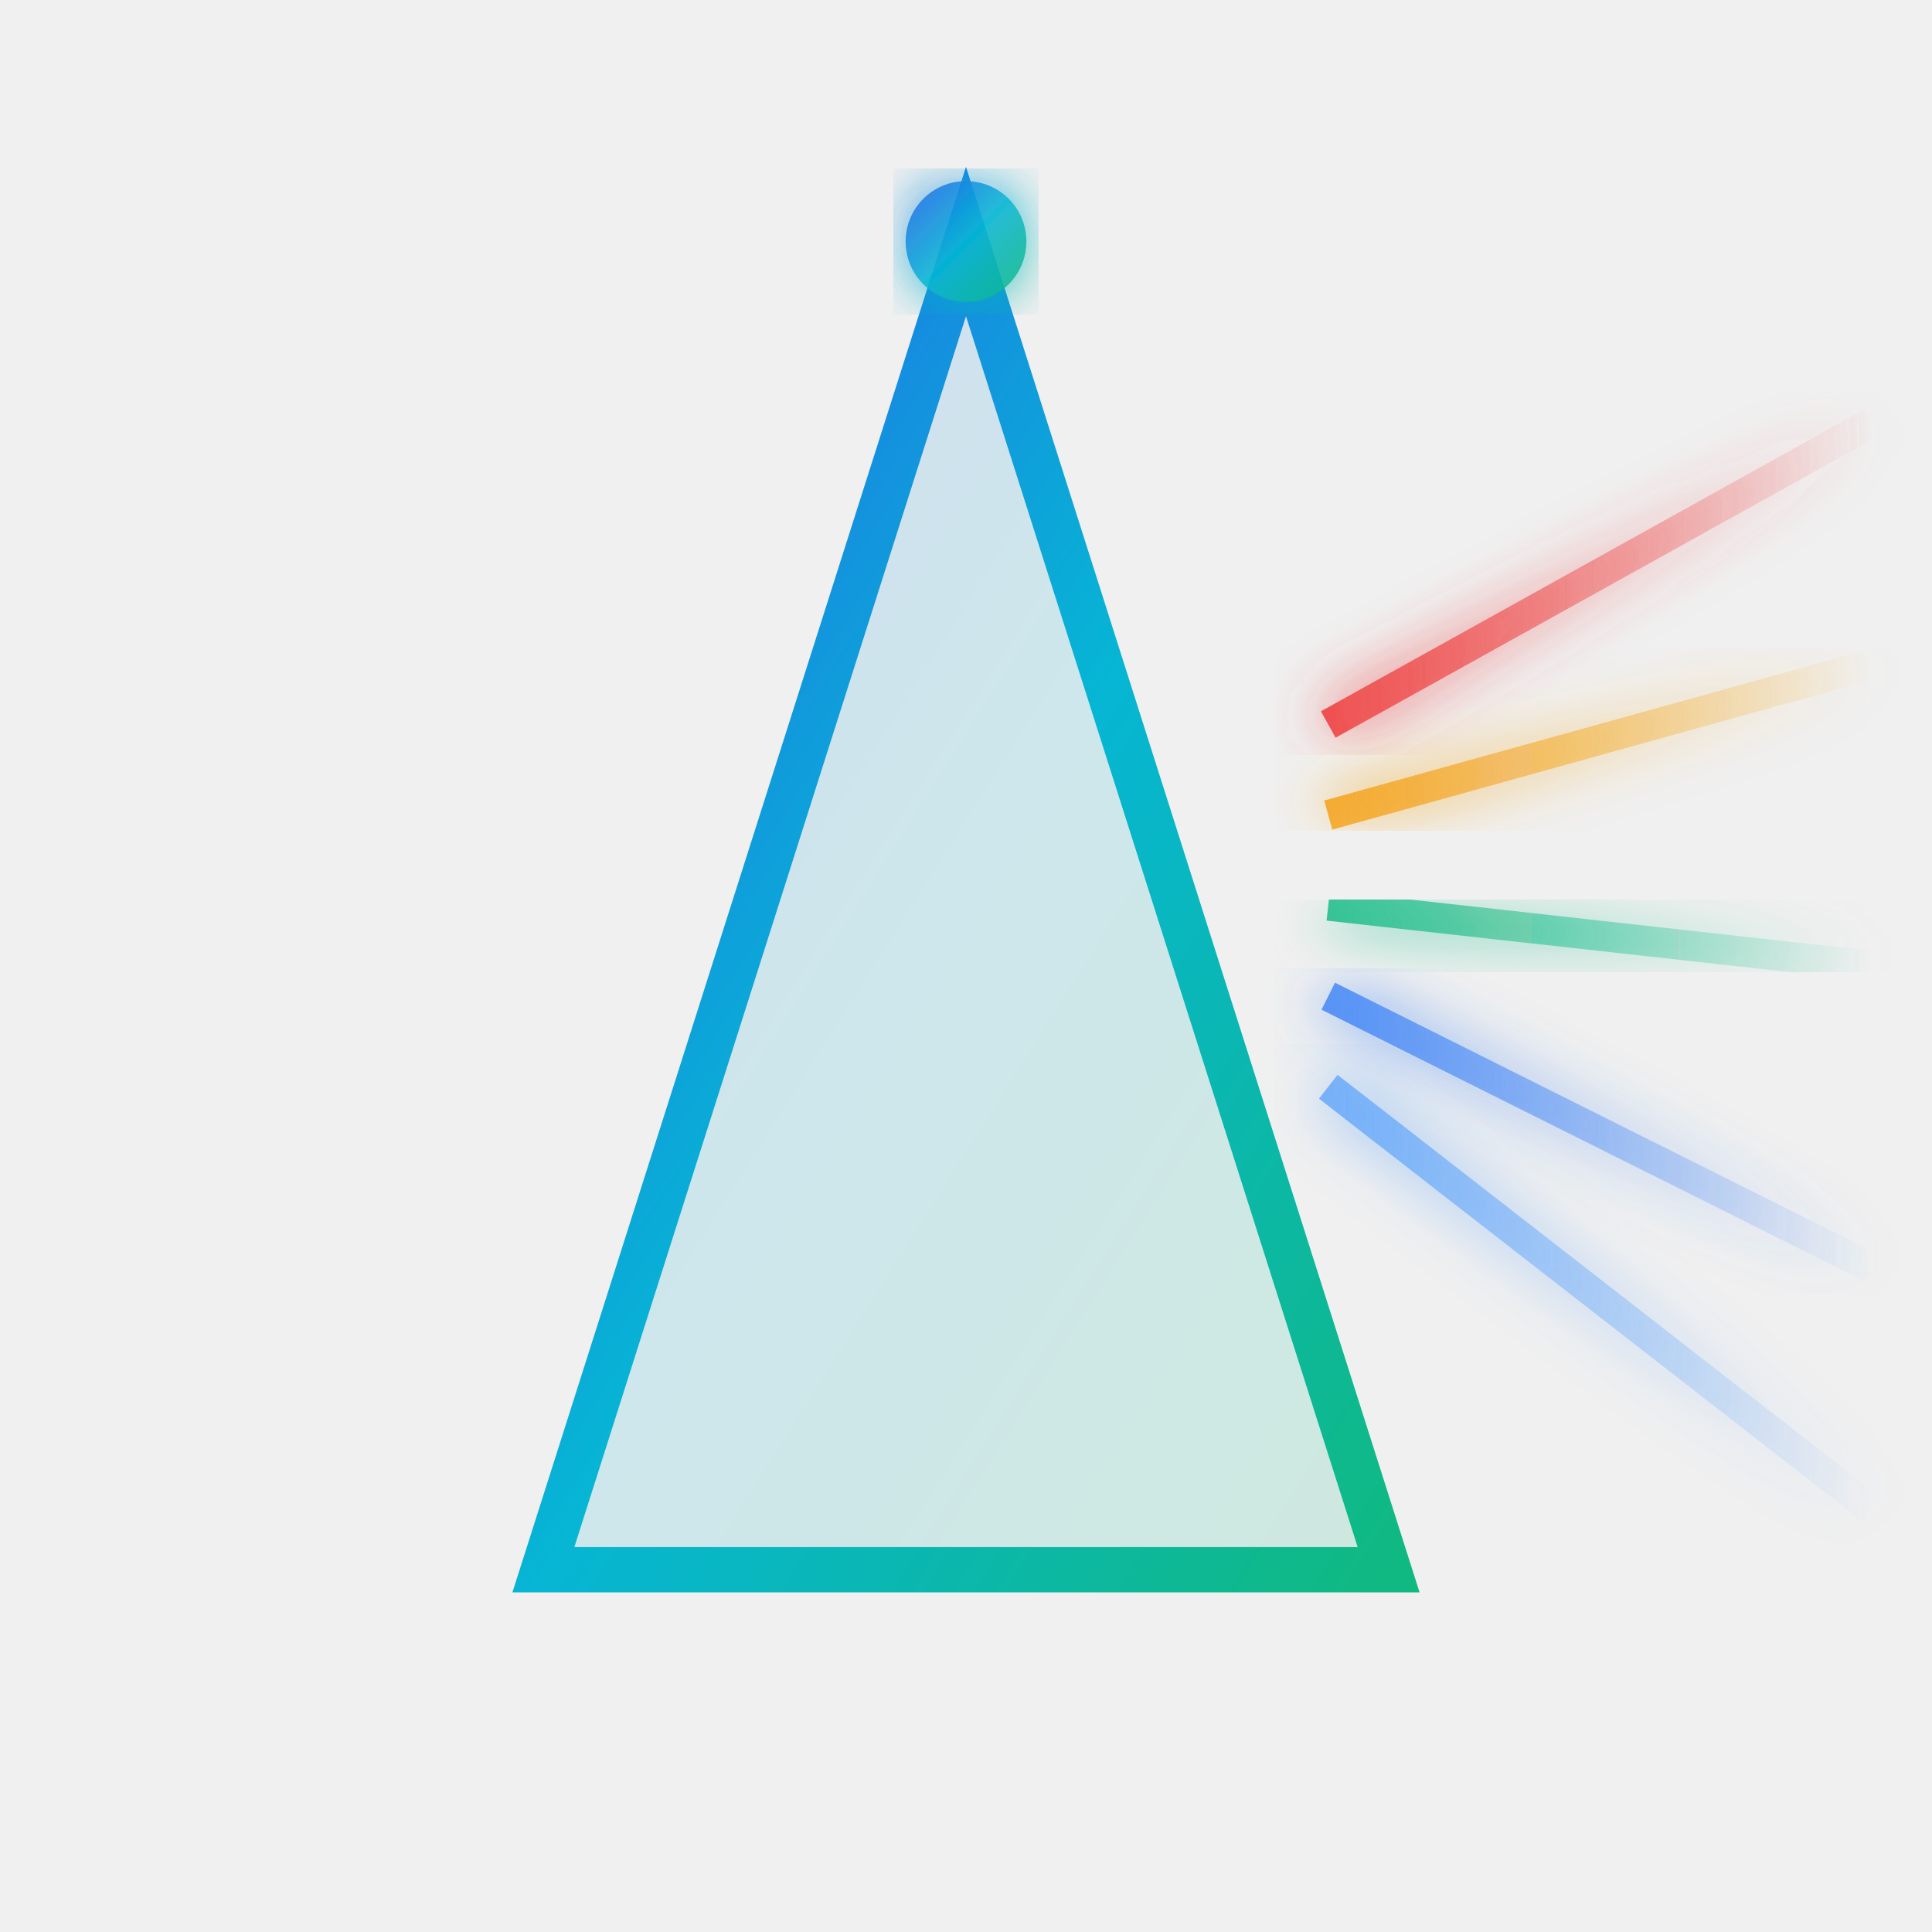
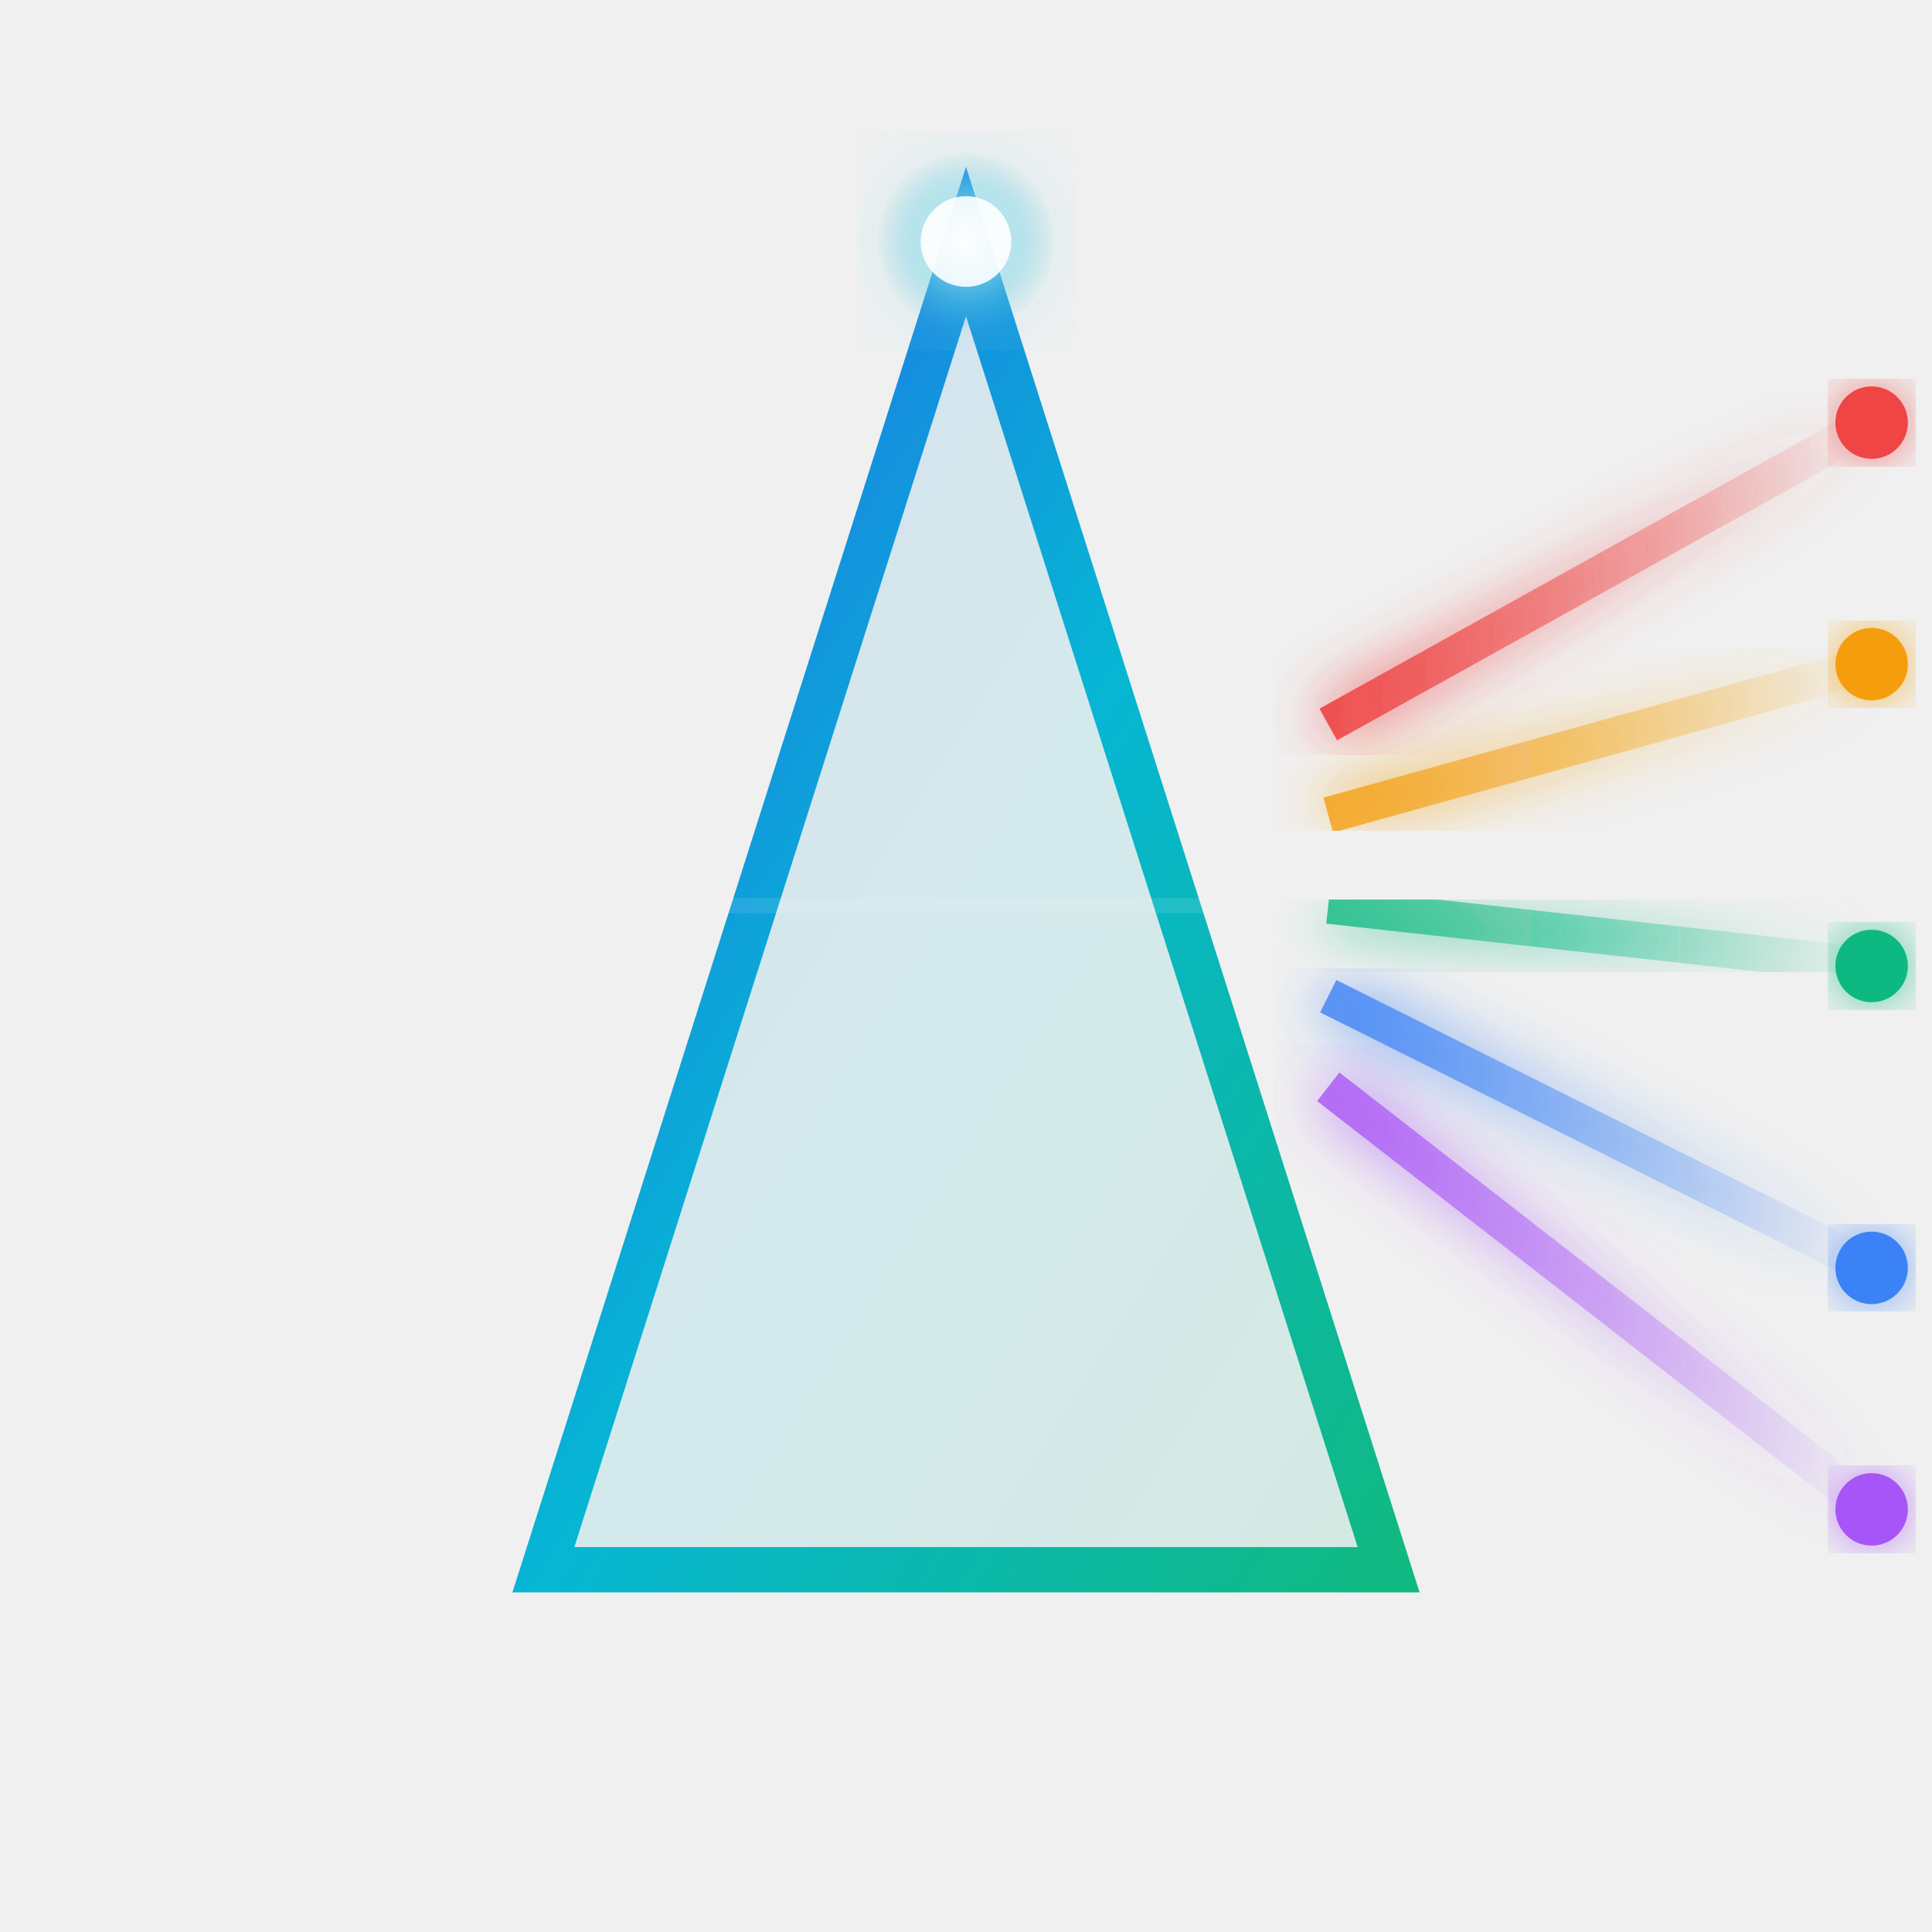
<svg xmlns="http://www.w3.org/2000/svg" viewBox="0 0 64 64" fill="none">
  <defs>
    <linearGradient id="pg" x1="0%" y1="0%" x2="100%" y2="100%">
      <stop offset="0%" stop-color="#2563eb" />
      <stop offset="50%" stop-color="#06b6d4" />
      <stop offset="100%" stop-color="#10b981" />
+     </linearGradient>
+     <linearGradient id="pgAnim" x1="0%" y1="0%" x2="100%" y2="100%">
+       <stop offset="0%" stop-color="#2563eb">
+         <animate attributeName="stop-color" values="#2563eb;#8b5cf6;#ec4899;#2563eb" dur="6s" repeatCount="indefinite" />
+       </stop>
+       <stop offset="50%" stop-color="#06b6d4">
+         <animate attributeName="stop-color" values="#06b6d4;#2563eb;#8b5cf6;#06b6d4" dur="6s" repeatCount="indefinite" />
+       </stop>
+       <stop offset="100%" stop-color="#10b981">
+         <animate attributeName="stop-color" values="#10b981;#06b6d4;#2563eb;#10b981" dur="6s" repeatCount="indefinite" />
+       </stop>
    </linearGradient>
    <linearGradient id="b1" x1="0%" y1="0%" x2="100%" y2="0%">
      <stop offset="0%" stop-color="#ef4444" stop-opacity="0.9" />
      <stop offset="100%" stop-color="#ef4444" stop-opacity="0" />
    </linearGradient>
    <linearGradient id="b2" x1="0%" y1="0%" x2="100%" y2="0%">
      <stop offset="0%" stop-color="#f59e0b" stop-opacity="0.8" />
      <stop offset="100%" stop-color="#f59e0b" stop-opacity="0" />
    </linearGradient>
    <linearGradient id="b3" x1="0%" y1="0%" x2="100%" y2="0%">
      <stop offset="0%" stop-color="#10b981" stop-opacity="0.8" />
      <stop offset="100%" stop-color="#10b981" stop-opacity="0" />
    </linearGradient>
    <linearGradient id="b4" x1="0%" y1="0%" x2="100%" y2="0%">
      <stop offset="0%" stop-color="#3b82f6" stop-opacity="0.8" />
      <stop offset="100%" stop-color="#3b82f6" stop-opacity="0" />
    </linearGradient>
    <linearGradient id="b5" x1="0%" y1="0%" x2="100%" y2="0%">
-       <stop offset="0%" stop-color="#60a5fa" stop-opacity="0.8" />
-       <stop offset="100%" stop-color="#60a5fa" stop-opacity="0" />
+       <stop offset="0%" stop-color="#a855f7" stop-opacity="0.8" />
+       <stop offset="100%" stop-color="#a855f7" stop-opacity="0" />
    </linearGradient>
    <linearGradient id="ib" x1="0%" y1="0%" x2="100%" y2="0%">
      <stop offset="0%" stop-color="#fff" stop-opacity="0" />
-       <stop offset="100%" stop-color="#fff" stop-opacity="0.6" />
+       <stop offset="100%" stop-color="#fff" stop-opacity="0.7" />
+     </linearGradient>
+     <linearGradient id="ibPulse" x1="0%" y1="0%" x2="100%" y2="0%">
+       <stop offset="0%" stop-color="#fff" stop-opacity="0">
+         <animate attributeName="offset" values="-0.3;1" dur="2.5s" repeatCount="indefinite" />
+       </stop>
+       <stop offset="0.15" stop-color="#fff" stop-opacity="1">
+         <animate attributeName="offset" values="-0.15;1.15" dur="2.5s" repeatCount="indefinite" />
+       </stop>
+       <stop offset="0.3" stop-color="#fff" stop-opacity="0">
+         <animate attributeName="offset" values="0;1.3" dur="2.5s" repeatCount="indefinite" />
+       </stop>
    </linearGradient>
    <filter id="g">
      <feGaussianBlur stdDeviation="1" result="bl" />
      <feMerge>
        <feMergeNode in="bl" />
        <feMergeNode in="SourceGraphic" />
      </feMerge>
    </filter>
+     <filter id="gBig">
+       <feGaussianBlur stdDeviation="2" result="bl" />
+       <feMerge>
+         <feMergeNode in="bl" />
+         <feMergeNode in="SourceGraphic" />
+       </feMerge>
+     </filter>
+     <radialGradient id="vtxGlow" cx="50%" cy="50%" r="50%">
+       <stop offset="0%" stop-color="#fff" stop-opacity="0.9" />
+       <stop offset="100%" stop-color="#06b6d4" stop-opacity="0" />
+     </radialGradient>
  </defs>
-   <line x1="2" y1="30" x2="20" y2="30" stroke="url(#ib)" stroke-width="1.5" filter="url(#g)" />
-   <line x1="44" y1="24" x2="62" y2="14" stroke="url(#b1)" stroke-width="1" filter="url(#g)" />
-   <line x1="44" y1="27" x2="62" y2="22" stroke="url(#b2)" stroke-width="1" filter="url(#g)" />
-   <line x1="44" y1="30" x2="62" y2="32" stroke="url(#b3)" stroke-width="1" filter="url(#g)" />
-   <line x1="44" y1="33" x2="62" y2="42" stroke="url(#b4)" stroke-width="1" filter="url(#g)" />
-   <line x1="44" y1="36" x2="62" y2="50" stroke="url(#b5)" stroke-width="1" filter="url(#g)" />
-   <polygon points="32,8 18,52 46,52" fill="url(#pg)" fill-opacity="0.15" stroke="url(#pg)" stroke-width="1.5" />
-   <circle cx="32" cy="8" r="2" fill="url(#pg)" filter="url(#g)" opacity="0.9" />
+   <line x1="2" y1="30" x2="22" y2="30" stroke="url(#ib)" stroke-width="1.5" filter="url(#g)" />
+   <line x1="2" y1="30" x2="22" y2="30" stroke="url(#ibPulse)" stroke-width="2" filter="url(#g)" />
+   <line x1="44" y1="24" x2="62" y2="14" stroke="url(#b1)" stroke-width="1.2" filter="url(#g)">
+     <animate attributeName="opacity" values="0.3;1;0.3" dur="2.5s" begin="0s" repeatCount="indefinite" />
+   </line>
+   <line x1="44" y1="27" x2="62" y2="22" stroke="url(#b2)" stroke-width="1.2" filter="url(#g)">
+     <animate attributeName="opacity" values="0.3;1;0.3" dur="2.5s" begin="0.15s" repeatCount="indefinite" />
+   </line>
+   <line x1="44" y1="30" x2="62" y2="32" stroke="url(#b3)" stroke-width="1.2" filter="url(#g)">
+     <animate attributeName="opacity" values="0.3;1;0.3" dur="2.5s" begin="0.3s" repeatCount="indefinite" />
+   </line>
+   <line x1="44" y1="33" x2="62" y2="42" stroke="url(#b4)" stroke-width="1.2" filter="url(#g)">
+     <animate attributeName="opacity" values="0.3;1;0.3" dur="2.5s" begin="0.45s" repeatCount="indefinite" />
+   </line>
+   <line x1="44" y1="36" x2="62" y2="50" stroke="url(#b5)" stroke-width="1.2" filter="url(#g)">
+     <animate attributeName="opacity" values="0.3;1;0.3" dur="2.5s" begin="0.6s" repeatCount="indefinite" />
+   </line>
+   <circle cx="62" cy="14" r="1.2" fill="#ef4444" filter="url(#g)">
+     <animate attributeName="r" values="0.8;1.8;0.8" dur="2.5s" begin="0s" repeatCount="indefinite" />
+     <animate attributeName="opacity" values="0.4;1;0.4" dur="2.5s" begin="0s" repeatCount="indefinite" />
+   </circle>
+   <circle cx="62" cy="22" r="1.2" fill="#f59e0b" filter="url(#g)">
+     <animate attributeName="r" values="0.8;1.8;0.8" dur="2.5s" begin="0.15s" repeatCount="indefinite" />
+     <animate attributeName="opacity" values="0.4;1;0.4" dur="2.5s" begin="0.15s" repeatCount="indefinite" />
+   </circle>
+   <circle cx="62" cy="32" r="1.2" fill="#10b981" filter="url(#g)">
+     <animate attributeName="r" values="0.8;1.8;0.8" dur="2.5s" begin="0.3s" repeatCount="indefinite" />
+     <animate attributeName="opacity" values="0.4;1;0.4" dur="2.5s" begin="0.3s" repeatCount="indefinite" />
+   </circle>
+   <circle cx="62" cy="42" r="1.2" fill="#3b82f6" filter="url(#g)">
+     <animate attributeName="r" values="0.8;1.8;0.8" dur="2.5s" begin="0.45s" repeatCount="indefinite" />
+     <animate attributeName="opacity" values="0.4;1;0.4" dur="2.5s" begin="0.45s" repeatCount="indefinite" />
+   </circle>
+   <circle cx="62" cy="50" r="1.2" fill="#a855f7" filter="url(#g)">
+     <animate attributeName="r" values="0.8;1.8;0.8" dur="2.5s" begin="0.6s" repeatCount="indefinite" />
+     <animate attributeName="opacity" values="0.4;1;0.4" dur="2.5s" begin="0.6s" repeatCount="indefinite" />
+   </circle>
+   <polygon points="32,8 18,52 46,52" fill="url(#pgAnim)" fill-opacity="0.12" stroke="url(#pgAnim)" stroke-width="1.5">
+     <animate attributeName="fill-opacity" values="0.08;0.2;0.08" dur="4s" repeatCount="indefinite" />
+   </polygon>
+   <line x1="24" y1="30" x2="40" y2="30" stroke="#fff" stroke-width="0.5" opacity="0.1">
+     <animate attributeName="opacity" values="0.05;0.2;0.05" dur="3s" repeatCount="indefinite" />
+     <animate attributeName="y1" values="28;32;28" dur="5s" repeatCount="indefinite" />
+     <animate attributeName="y2" values="28;32;28" dur="5s" repeatCount="indefinite" />
+   </line>
+   <circle cx="32" cy="8" r="3" fill="url(#vtxGlow)" filter="url(#gBig)">
+     <animate attributeName="r" values="2;4;2" dur="3s" repeatCount="indefinite" />
+     <animate attributeName="opacity" values="0.6;1;0.6" dur="3s" repeatCount="indefinite" />
+   </circle>
+   <circle cx="32" cy="8" r="1.5" fill="#fff" opacity="0.9">
+     <animate attributeName="r" values="1;2;1" dur="3s" repeatCount="indefinite" />
+   </circle>
</svg>
